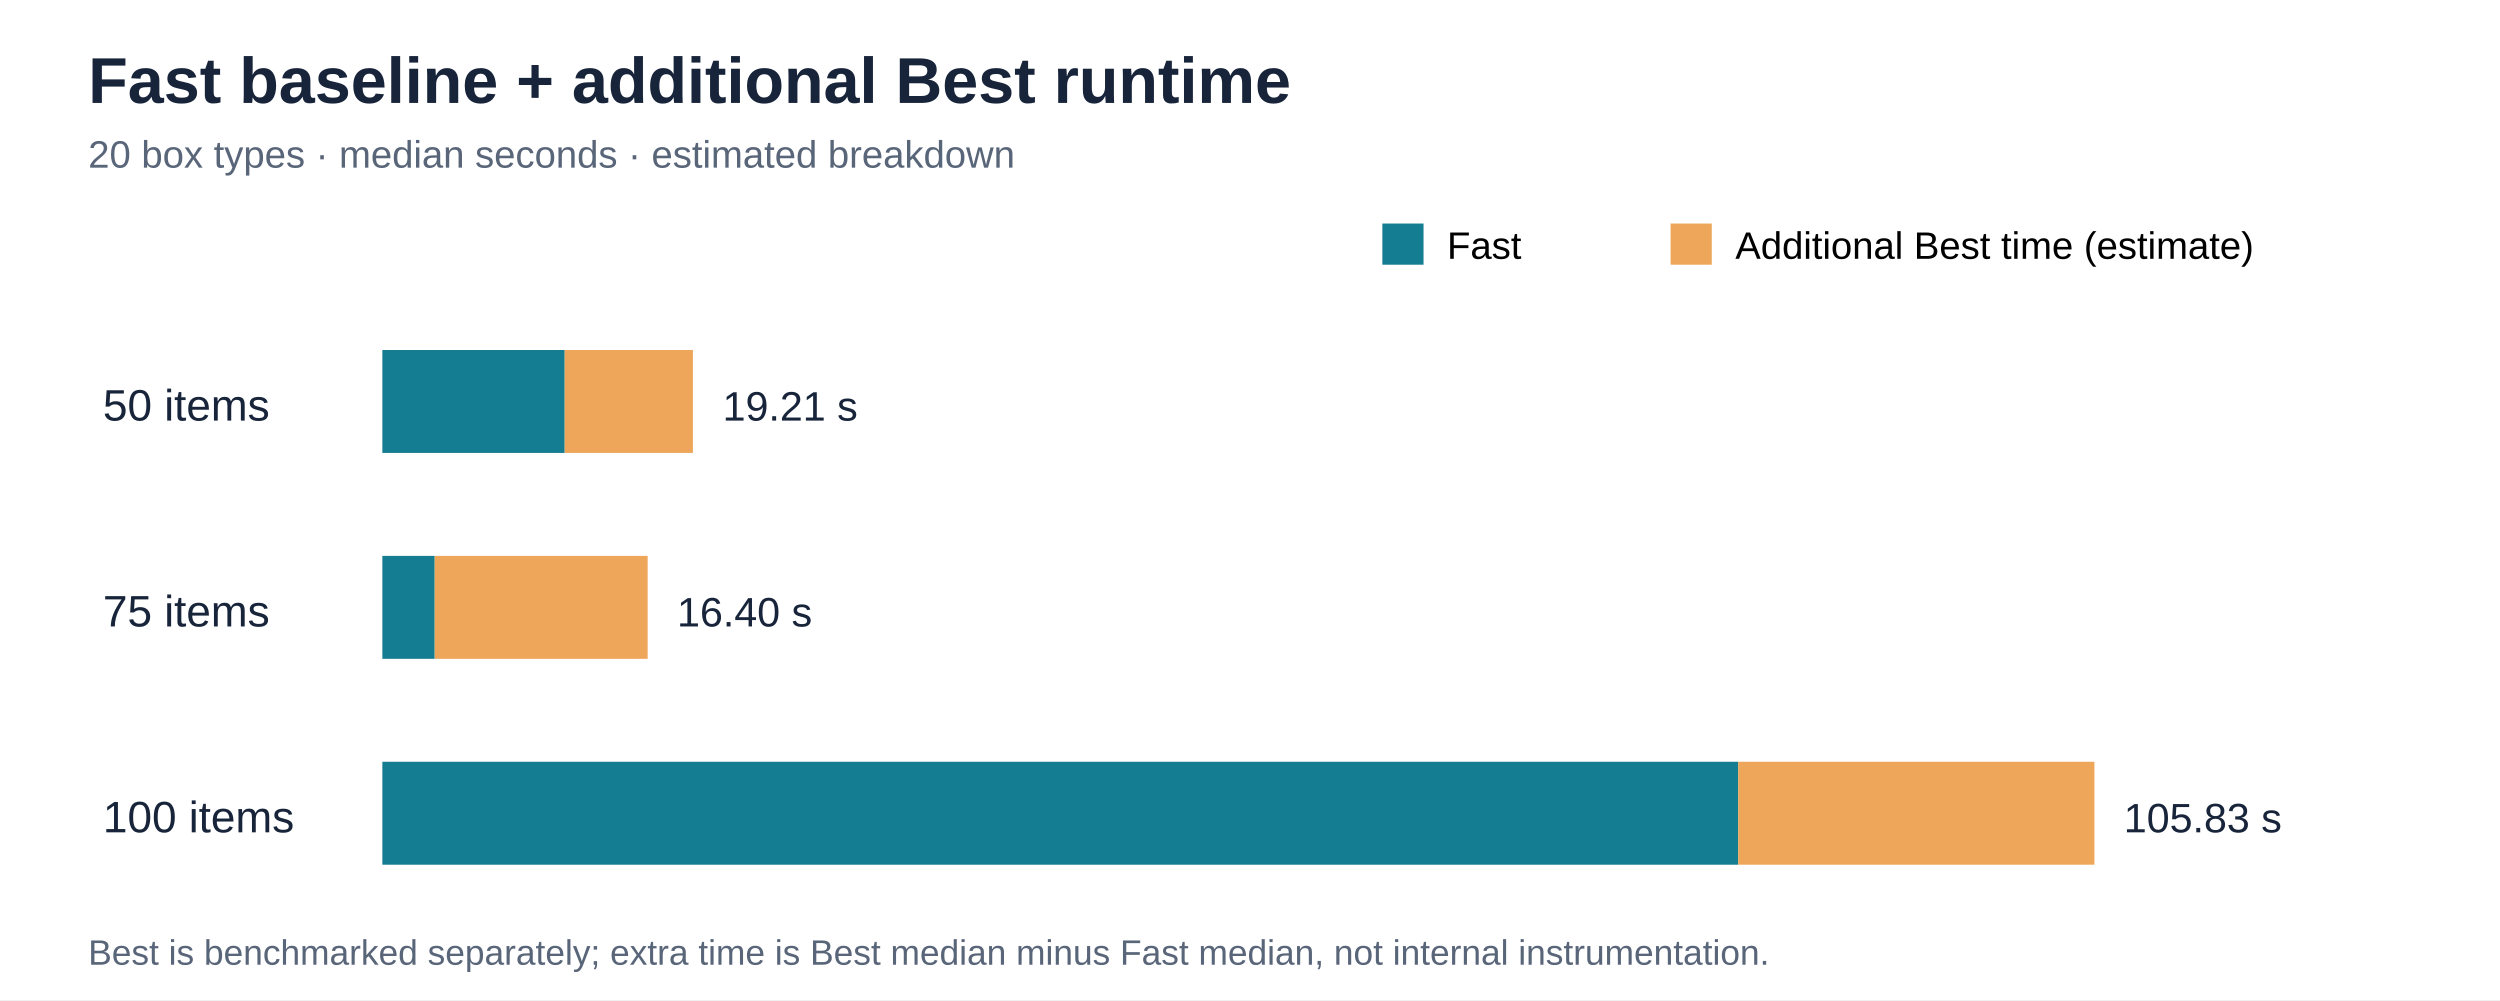
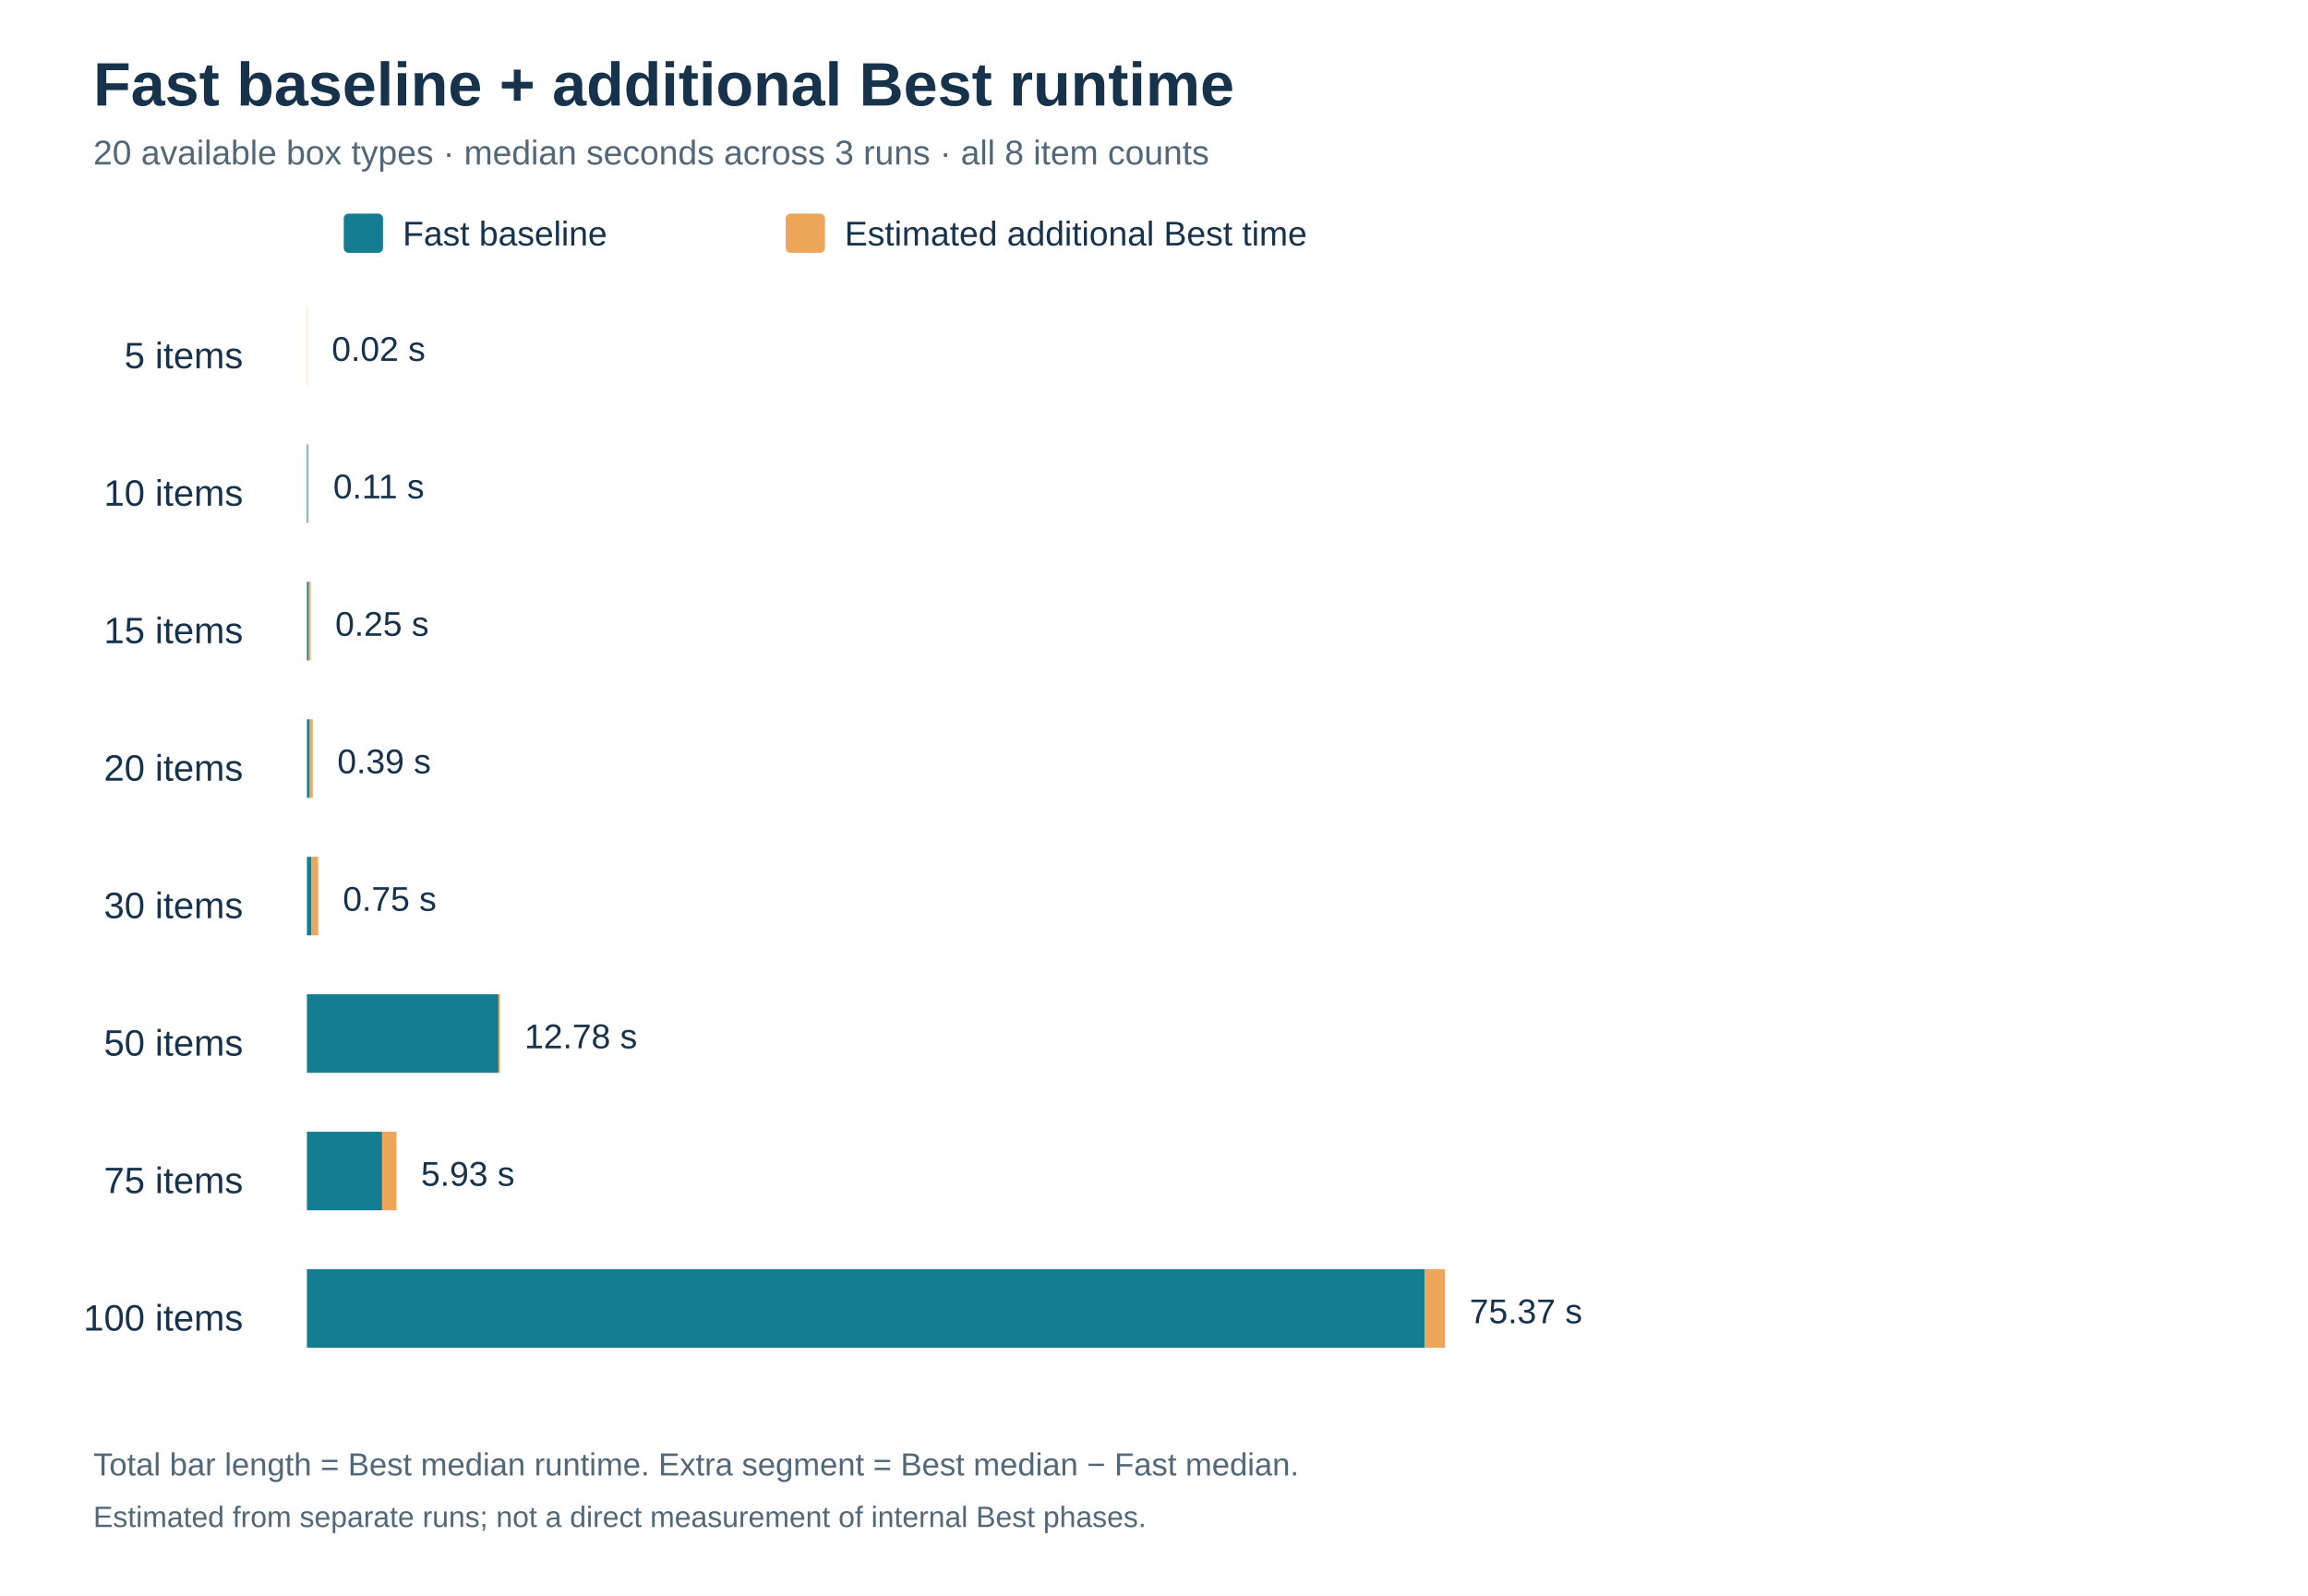
- <svg xmlns="http://www.w3.org/2000/svg" viewBox="0 0 850 340" role="img" aria-label="Estimated Fast baseline and additional Best runtime for 50, 75 and 100 items">
-   <rect width="850" height="340" fill="#ffffff" />
-   <text x="30" y="35" font-family="Arial,sans-serif" font-size="22" font-weight="bold" fill="#17243a">Fast baseline + additional Best runtime</text>
-   <text x="30" y="57" font-family="Arial,sans-serif" font-size="13" fill="#596578">20 box types · median seconds · estimated breakdown</text>
-   <rect x="470" y="76" width="14" height="14" fill="#147d91" />
-   <text x="492" y="88" font-family="Arial" font-size="13">Fast</text>
-   <rect x="568" y="76" width="14" height="14" fill="#eda65a" />
-   <text x="590" y="88" font-family="Arial" font-size="13">Additional Best time (estimate)</text>
-   <text x="35" y="143" font-family="Arial" font-size="15" fill="#17243a">50 items</text>
-   <rect x="130" y="119" width="62.0" height="35" fill="#147d91" />
-   <rect x="192.0" y="119" width="43.6" height="35" fill="#eda65a" />
-   <text x="245.7" y="143" font-family="Arial" font-size="14" fill="#17243a">19.21 s</text>
-   <text x="35" y="213" font-family="Arial" font-size="15" fill="#17243a">75 items</text>
-   <rect x="130" y="189" width="17.8" height="35" fill="#147d91" />
-   <rect x="147.8" y="189" width="72.4" height="35" fill="#eda65a" />
-   <text x="230.2" y="213" font-family="Arial" font-size="14" fill="#17243a">16.40 s</text>
-   <text x="35" y="283" font-family="Arial" font-size="15" fill="#17243a">100 items</text>
-   <rect x="130" y="259" width="461.0" height="35" fill="#147d91" />
-   <rect x="591.0" y="259" width="121.1" height="35" fill="#eda65a" />
-   <text x="722.1" y="283" font-family="Arial" font-size="14" fill="#17243a">105.83 s</text>
-   <text x="30" y="328" font-family="Arial" font-size="12" fill="#596578">Best is benchmarked separately; extra time is Best median minus Fast median, not internal instrumentation.</text>
+ <svg xmlns="http://www.w3.org/2000/svg" viewBox="0 0 940 650" role="img" aria-label="Stacked chart comparing Fast runtime and estimated additional Best runtime across all eight item counts">
+   <rect width="940" height="650" fill="#fff" />
+   <text x="38" y="43" font-family="Arial,sans-serif" font-size="25" font-weight="bold" fill="#17324b">Fast baseline + additional Best runtime</text>
+   <text x="38" y="67" font-family="Arial,sans-serif" font-size="14" fill="#526878">20 available box types · median seconds across 3 runs · all 8 item counts</text>
+   <rect x="140" y="87" width="16" height="16" rx="2" fill="#147d91" />
+   <text x="164" y="100" font-family="Arial" font-size="14" fill="#17324b">Fast baseline</text>
+   <rect x="320" y="87" width="16" height="16" rx="2" fill="#eda65a" />
+   <text x="344" y="100" font-family="Arial" font-size="14" fill="#17324b">Estimated additional Best time</text>
+   <text x="99" y="150" text-anchor="end" font-family="Arial" font-size="15" fill="#17324b">5 items</text>
+   <rect x="125" y="125" width="0.01" height="32" fill="#147d91" />
+   <rect x="125.01" y="125" width="0.09" height="32" fill="#eda65a" />
+   <text x="135.10" y="147" font-family="Arial" font-size="14" fill="#17324b">0.02 s</text>
+   <text x="99" y="206" text-anchor="end" font-family="Arial" font-size="15" fill="#17324b">10 items</text>
+   <rect x="125" y="181" width="0.36" height="32" fill="#147d91" />
+   <rect x="125.36" y="181" width="0.33" height="32" fill="#eda65a" />
+   <text x="135.69" y="203" font-family="Arial" font-size="14" fill="#17324b">0.11 s</text>
+   <text x="99" y="262" text-anchor="end" font-family="Arial" font-size="15" fill="#17324b">15 items</text>
+   <rect x="125" y="237" width="0.79" height="32" fill="#147d91" />
+   <rect x="125.79" y="237" width="0.73" height="32" fill="#eda65a" />
+   <text x="136.52" y="259" font-family="Arial" font-size="14" fill="#17324b">0.25 s</text>
+   <text x="99" y="318" text-anchor="end" font-family="Arial" font-size="15" fill="#17324b">20 items</text>
+   <rect x="125" y="293" width="1.15" height="32" fill="#147d91" />
+   <rect x="126.15" y="293" width="1.23" height="32" fill="#eda65a" />
+   <text x="137.38" y="315" font-family="Arial" font-size="14" fill="#17324b">0.39 s</text>
+   <text x="99" y="374" text-anchor="end" font-family="Arial" font-size="15" fill="#17324b">30 items</text>
+   <rect x="125" y="349" width="1.87" height="32" fill="#147d91" />
+   <rect x="126.87" y="349" width="2.74" height="32" fill="#eda65a" />
+   <text x="139.62" y="371" font-family="Arial" font-size="14" fill="#17324b">0.75 s</text>
+   <text x="99" y="430" text-anchor="end" font-family="Arial" font-size="15" fill="#17324b">50 items</text>
+   <rect x="125" y="405" width="78.01" height="32" fill="#147d91" />
+   <rect x="203.01" y="405" width="0.60" height="32" fill="#eda65a" />
+   <text x="213.61" y="427" font-family="Arial" font-size="14" fill="#17324b">12.78 s</text>
+   <text x="99" y="486" text-anchor="end" font-family="Arial" font-size="15" fill="#17324b">75 items</text>
+   <rect x="125" y="461" width="30.63" height="32" fill="#147d91" />
+   <rect x="155.63" y="461" width="5.82" height="32" fill="#eda65a" />
+   <text x="171.46" y="483" font-family="Arial" font-size="14" fill="#17324b">5.93 s</text>
+   <text x="99" y="542" text-anchor="end" font-family="Arial" font-size="15" fill="#17324b">100 items</text>
+   <rect x="125" y="517" width="455.19" height="32" fill="#147d91" />
+   <rect x="580.19" y="517" width="8.32" height="32" fill="#eda65a" />
+   <text x="598.51" y="539" font-family="Arial" font-size="14" fill="#17324b">75.37 s</text>
+   <text x="38" y="601" font-family="Arial" font-size="13" fill="#526878">Total bar length = Best median runtime. Extra segment = Best median − Fast median.</text>
+   <text x="38" y="622" font-family="Arial" font-size="12" fill="#526878">Estimated from separate runs; not a direct measurement of internal Best phases.</text>
</svg>
